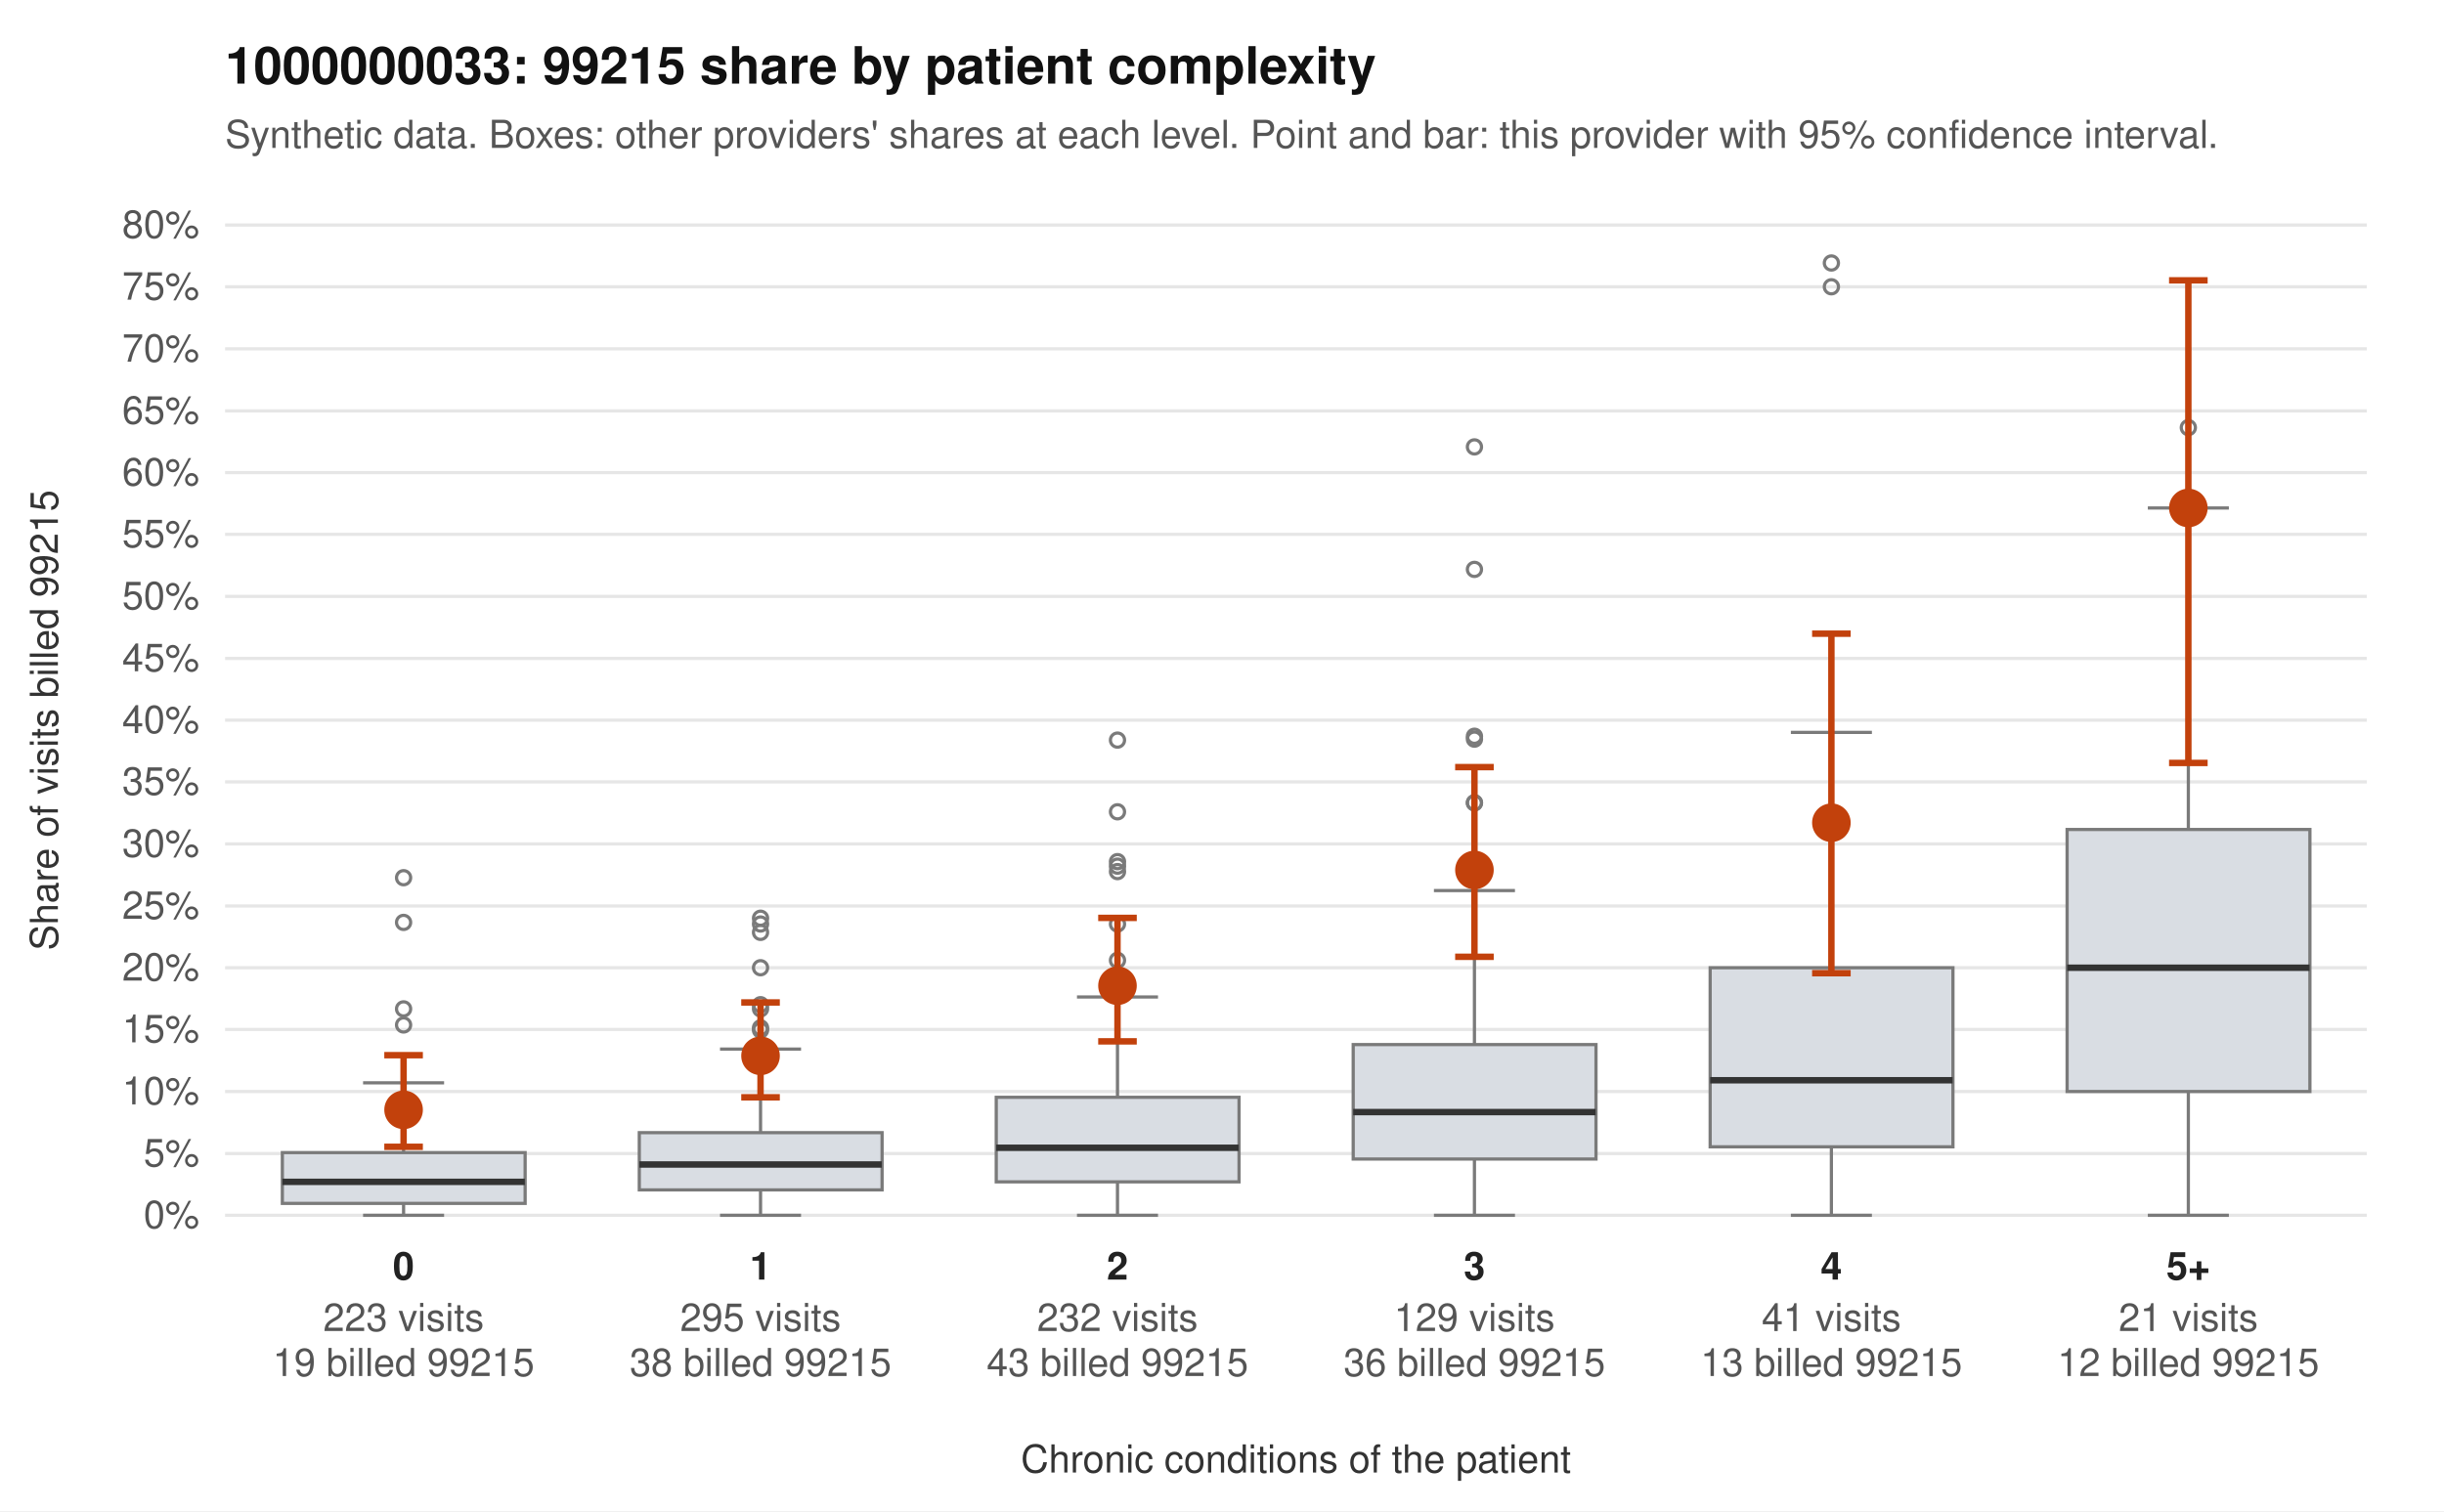
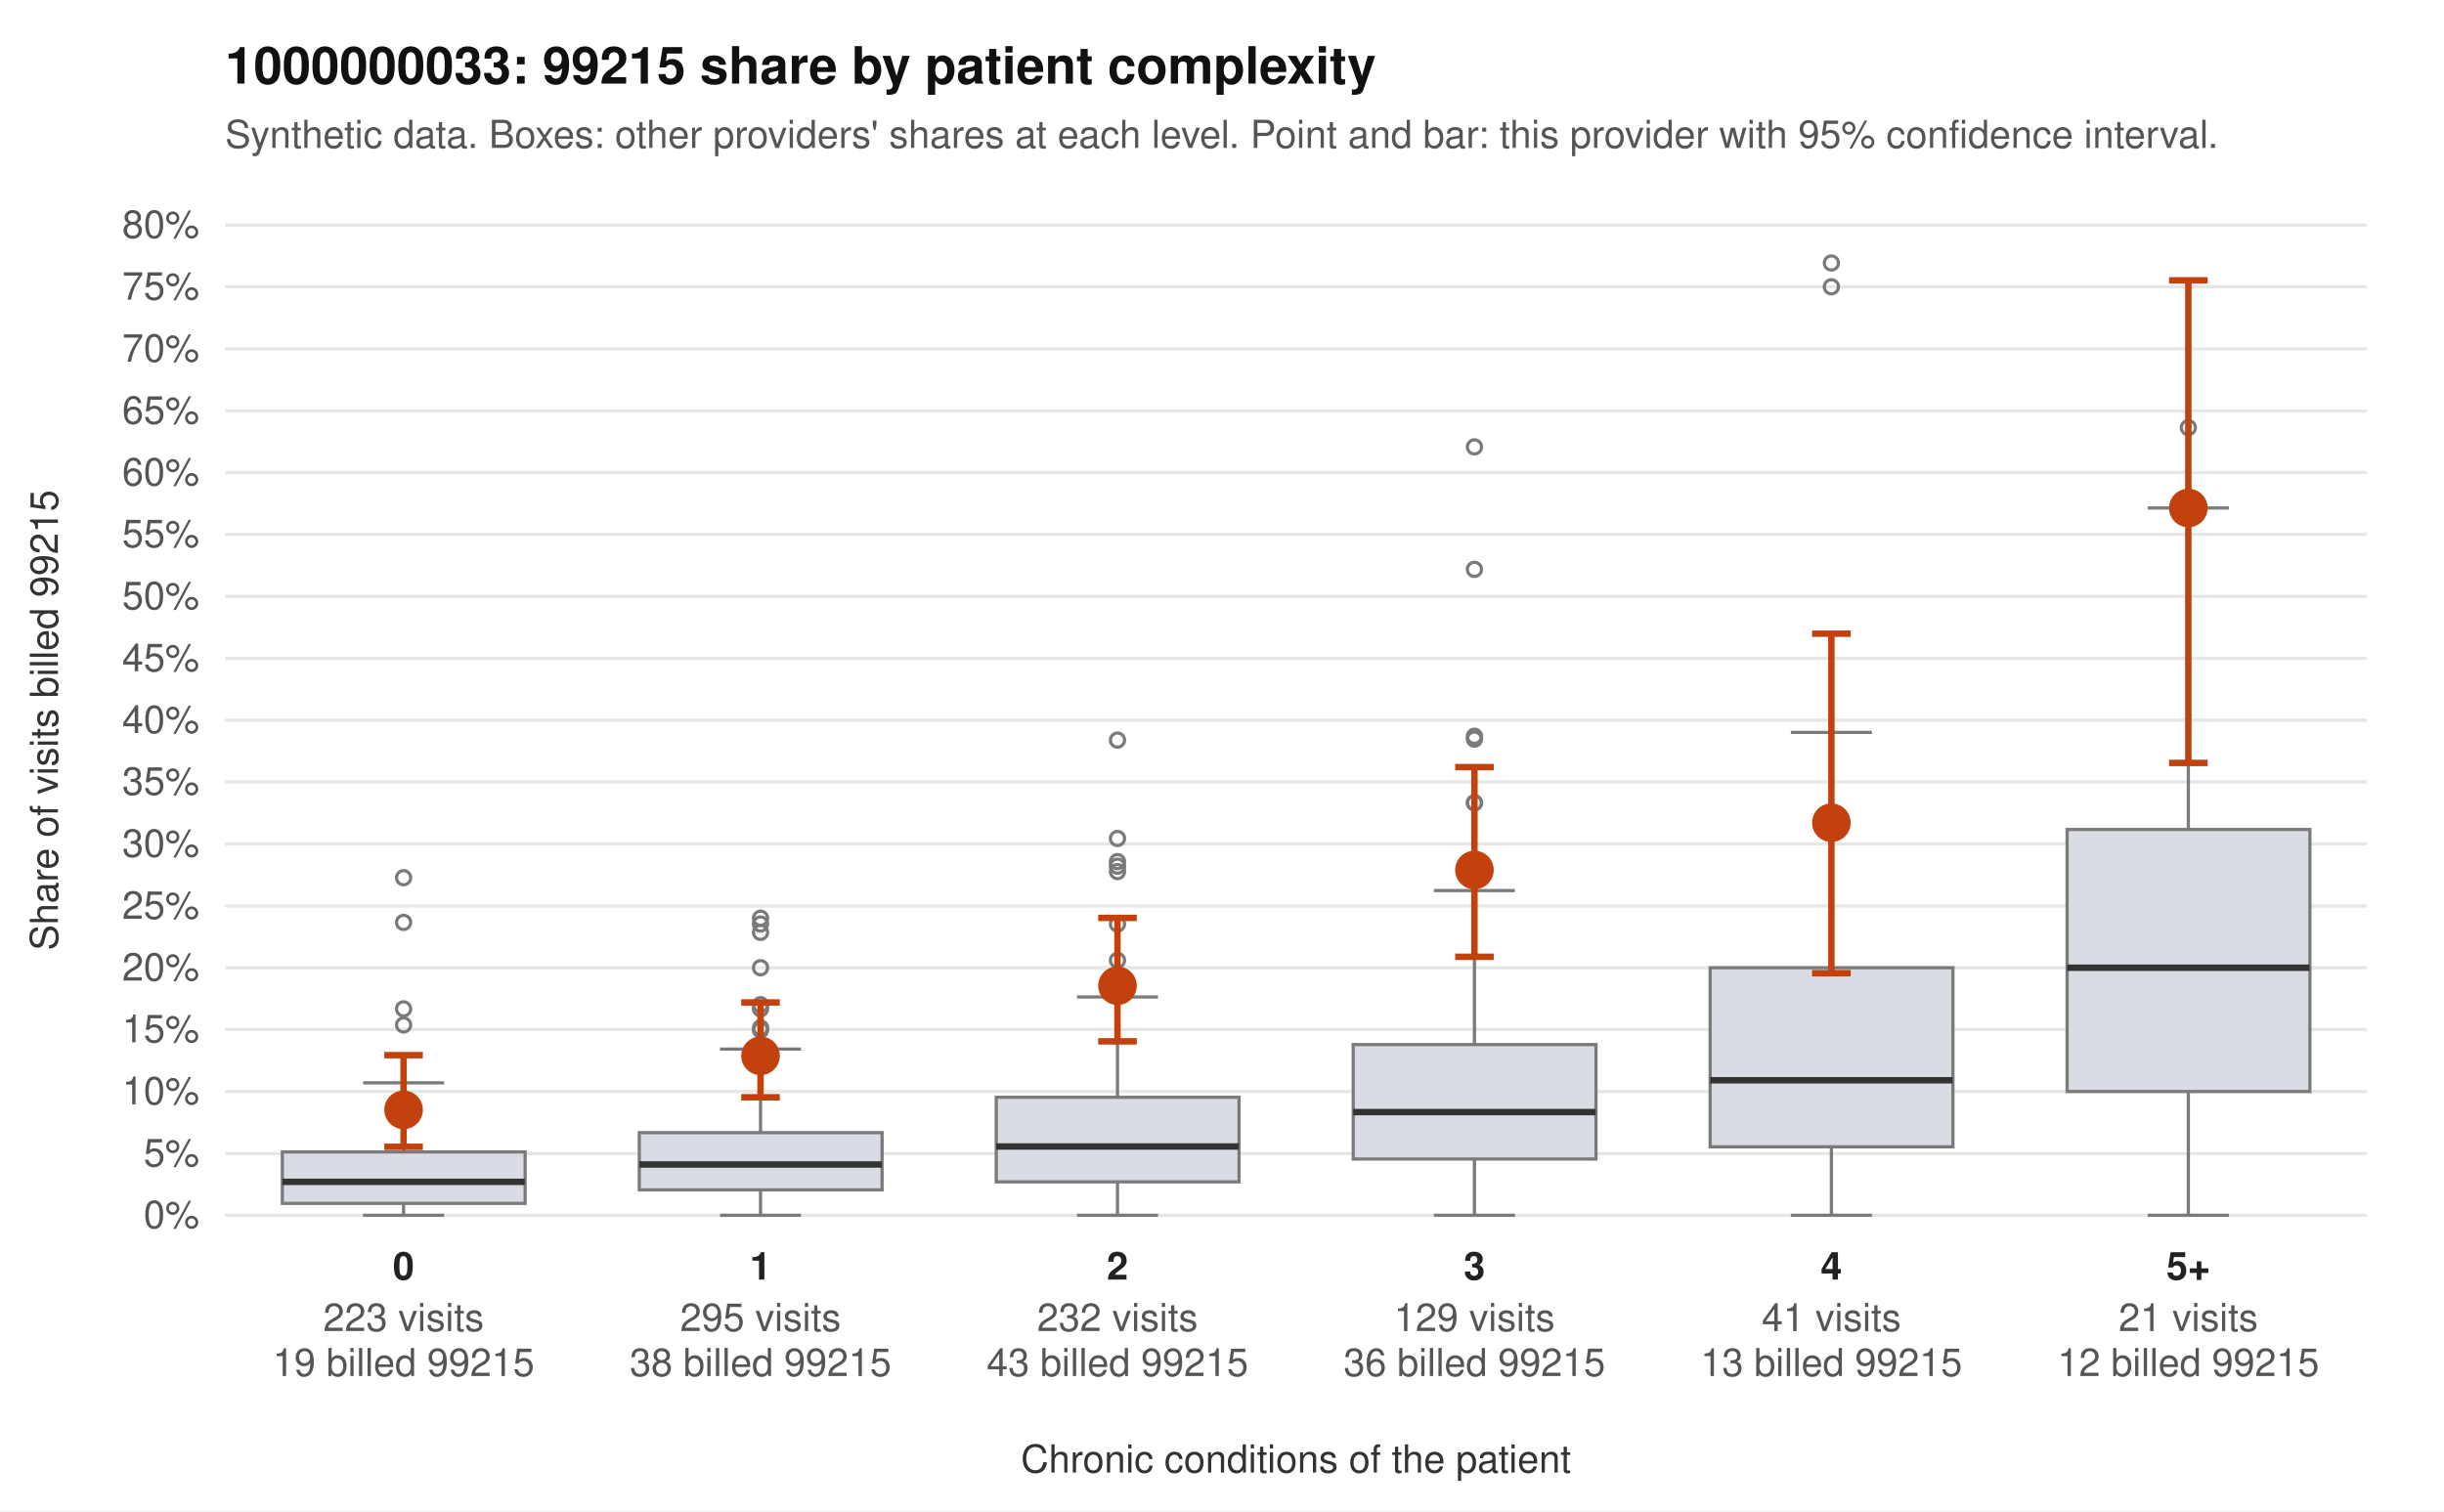
<svg xmlns="http://www.w3.org/2000/svg" viewBox="0 0 760 470" width="760" height="470" font-family="Helvetica, Arial, sans-serif" font-size="12">
  <rect width="760" height="470" fill="#ffffff" />
  <text x="70" y="26" font-size="16" font-weight="bold" fill="#111">1000000033: 99215 share by patient complexity</text>
  <text x="70" y="46" fill="#555">Synthetic data. Boxes: other providers' shares at each level. Point and bar: this provider with 95% confidence interval.</text>
  <line x1="70" y1="378.0" x2="736" y2="378.0" stroke="#e6e6e6" />
  <text x="62" y="382.0" text-anchor="end" fill="#555">0%</text>
  <line x1="70" y1="358.8" x2="736" y2="358.8" stroke="#e6e6e6" />
  <text x="62" y="362.8" text-anchor="end" fill="#555">5%</text>
  <line x1="70" y1="339.5" x2="736" y2="339.5" stroke="#e6e6e6" />
  <text x="62" y="343.5" text-anchor="end" fill="#555">10%</text>
  <line x1="70" y1="320.2" x2="736" y2="320.2" stroke="#e6e6e6" />
  <text x="62" y="324.2" text-anchor="end" fill="#555">15%</text>
  <line x1="70" y1="301.0" x2="736" y2="301.0" stroke="#e6e6e6" />
  <text x="62" y="305.0" text-anchor="end" fill="#555">20%</text>
  <line x1="70" y1="281.8" x2="736" y2="281.8" stroke="#e6e6e6" />
  <text x="62" y="285.8" text-anchor="end" fill="#555">25%</text>
  <line x1="70" y1="262.5" x2="736" y2="262.5" stroke="#e6e6e6" />
  <text x="62" y="266.5" text-anchor="end" fill="#555">30%</text>
  <line x1="70" y1="243.2" x2="736" y2="243.2" stroke="#e6e6e6" />
  <text x="62" y="247.2" text-anchor="end" fill="#555">35%</text>
  <line x1="70" y1="224.0" x2="736" y2="224.0" stroke="#e6e6e6" />
  <text x="62" y="228.0" text-anchor="end" fill="#555">40%</text>
  <line x1="70" y1="204.8" x2="736" y2="204.8" stroke="#e6e6e6" />
  <text x="62" y="208.8" text-anchor="end" fill="#555">45%</text>
  <line x1="70" y1="185.5" x2="736" y2="185.5" stroke="#e6e6e6" />
  <text x="62" y="189.5" text-anchor="end" fill="#555">50%</text>
  <line x1="70" y1="166.2" x2="736" y2="166.2" stroke="#e6e6e6" />
  <text x="62" y="170.2" text-anchor="end" fill="#555">55%</text>
  <line x1="70" y1="147.0" x2="736" y2="147.0" stroke="#e6e6e6" />
  <text x="62" y="151.0" text-anchor="end" fill="#555">60%</text>
  <line x1="70" y1="127.8" x2="736" y2="127.8" stroke="#e6e6e6" />
  <text x="62" y="131.8" text-anchor="end" fill="#555">65%</text>
  <line x1="70" y1="108.5" x2="736" y2="108.5" stroke="#e6e6e6" />
  <text x="62" y="112.5" text-anchor="end" fill="#555">70%</text>
  <line x1="70" y1="89.2" x2="736" y2="89.2" stroke="#e6e6e6" />
  <text x="62" y="93.2" text-anchor="end" fill="#555">75%</text>
  <line x1="70" y1="70.0" x2="736" y2="70.0" stroke="#e6e6e6" />
  <text x="62" y="74.0" text-anchor="end" fill="#555">80%</text>
  <text transform="translate(18 224.0) rotate(-90)" text-anchor="middle" fill="#333">Share of visits billed 99215</text>
  <line x1="125.5" y1="378.0" x2="125.5" y2="336.8" stroke="#7a7a7a" />
  <line x1="112.9" y1="378.0" x2="138.1" y2="378.0" stroke="#7a7a7a" />
  <line x1="112.9" y1="336.8" x2="138.1" y2="336.8" stroke="#7a7a7a" />
-   <rect x="87.8" y="358.5" width="75.5" height="15.8" fill="#d9dde3" stroke="#7a7a7a" />
+   <rect x="87.8" y="358.3" width="75.5" height="16.0" fill="#d9dde3" stroke="#7a7a7a" />
  <line x1="87.8" y1="367.6" x2="163.2" y2="367.6" stroke="#333" stroke-width="2" />
  <circle cx="125.5" cy="318.8" r="2.2" fill="none" stroke="#7a7a7a" />
  <circle cx="125.5" cy="313.8" r="2.2" fill="none" stroke="#7a7a7a" />
  <circle cx="125.5" cy="286.9" r="2.2" fill="none" stroke="#7a7a7a" />
  <circle cx="125.5" cy="273.0" r="2.2" fill="none" stroke="#7a7a7a" />
  <line x1="125.5" y1="356.7" x2="125.5" y2="328.2" stroke="#c2410c" stroke-width="2" />
  <line x1="119.5" y1="356.7" x2="131.5" y2="356.7" stroke="#c2410c" stroke-width="2" />
  <line x1="119.5" y1="328.2" x2="131.5" y2="328.2" stroke="#c2410c" stroke-width="2" />
  <circle cx="125.5" cy="345.2" r="5" fill="#c2410c" stroke="#c2410c" stroke-width="2" />
  <text x="125.5" y="398" text-anchor="middle" font-weight="bold" fill="#222">0</text>
  <text x="125.5" y="414" text-anchor="middle" fill="#555">223 visits</text>
  <text x="125.5" y="428" text-anchor="middle" fill="#555">19 billed 99215</text>
  <line x1="236.5" y1="378.0" x2="236.5" y2="326.3" stroke="#7a7a7a" />
  <line x1="223.9" y1="378.0" x2="249.1" y2="378.0" stroke="#7a7a7a" />
  <line x1="223.9" y1="326.3" x2="249.1" y2="326.3" stroke="#7a7a7a" />
  <rect x="198.8" y="352.3" width="75.5" height="17.8" fill="#d9dde3" stroke="#7a7a7a" />
  <line x1="198.8" y1="362.2" x2="274.2" y2="362.2" stroke="#333" stroke-width="2" />
  <circle cx="236.5" cy="325.3" r="2.2" fill="none" stroke="#7a7a7a" />
  <circle cx="236.5" cy="320.4" r="2.2" fill="none" stroke="#7a7a7a" />
  <circle cx="236.5" cy="319.7" r="2.2" fill="none" stroke="#7a7a7a" />
  <circle cx="236.5" cy="313.8" r="2.2" fill="none" stroke="#7a7a7a" />
  <circle cx="236.5" cy="312.5" r="2.2" fill="none" stroke="#7a7a7a" />
  <circle cx="236.5" cy="301.0" r="2.2" fill="none" stroke="#7a7a7a" />
  <circle cx="236.5" cy="290.0" r="2.2" fill="none" stroke="#7a7a7a" />
  <circle cx="236.5" cy="287.4" r="2.2" fill="none" stroke="#7a7a7a" />
  <circle cx="236.5" cy="285.6" r="2.2" fill="none" stroke="#7a7a7a" />
  <line x1="236.5" y1="341.3" x2="236.5" y2="311.8" stroke="#c2410c" stroke-width="2" />
  <line x1="230.5" y1="341.3" x2="242.5" y2="341.3" stroke="#c2410c" stroke-width="2" />
  <line x1="230.5" y1="311.8" x2="242.5" y2="311.8" stroke="#c2410c" stroke-width="2" />
  <circle cx="236.5" cy="328.4" r="5" fill="#c2410c" stroke="#c2410c" stroke-width="2" />
  <text x="236.5" y="398" text-anchor="middle" font-weight="bold" fill="#222">1</text>
  <text x="236.5" y="414" text-anchor="middle" fill="#555">295 visits</text>
  <text x="236.5" y="428" text-anchor="middle" fill="#555">38 billed 99215</text>
  <line x1="347.5" y1="378.0" x2="347.5" y2="310.1" stroke="#7a7a7a" />
  <line x1="334.9" y1="378.0" x2="360.1" y2="378.0" stroke="#7a7a7a" />
  <line x1="334.9" y1="310.1" x2="360.1" y2="310.1" stroke="#7a7a7a" />
  <rect x="309.8" y="341.3" width="75.5" height="26.3" fill="#d9dde3" stroke="#7a7a7a" />
-   <line x1="309.8" y1="357.0" x2="385.2" y2="357.0" stroke="#333" stroke-width="2" />
+   <line x1="309.8" y1="356.6" x2="385.2" y2="356.6" stroke="#333" stroke-width="2" />
  <circle cx="347.5" cy="298.7" r="2.2" fill="none" stroke="#7a7a7a" />
  <circle cx="347.5" cy="287.4" r="2.2" fill="none" stroke="#7a7a7a" />
  <circle cx="347.5" cy="271.1" r="2.2" fill="none" stroke="#7a7a7a" />
  <circle cx="347.5" cy="269.4" r="2.2" fill="none" stroke="#7a7a7a" />
  <circle cx="347.5" cy="268.0" r="2.2" fill="none" stroke="#7a7a7a" />
-   <circle cx="347.5" cy="252.5" r="2.2" fill="none" stroke="#7a7a7a" />
+   <circle cx="347.5" cy="260.8" r="2.2" fill="none" stroke="#7a7a7a" />
  <circle cx="347.5" cy="230.2" r="2.2" fill="none" stroke="#7a7a7a" />
  <line x1="347.5" y1="323.9" x2="347.5" y2="285.5" stroke="#c2410c" stroke-width="2" />
  <line x1="341.5" y1="323.9" x2="353.5" y2="323.9" stroke="#c2410c" stroke-width="2" />
  <line x1="341.5" y1="285.5" x2="353.5" y2="285.5" stroke="#c2410c" stroke-width="2" />
  <circle cx="347.5" cy="306.6" r="5" fill="#c2410c" stroke="#c2410c" stroke-width="2" />
  <text x="347.5" y="398" text-anchor="middle" font-weight="bold" fill="#222">2</text>
  <text x="347.5" y="414" text-anchor="middle" fill="#555">232 visits</text>
  <text x="347.5" y="428" text-anchor="middle" fill="#555">43 billed 99215</text>
  <line x1="458.5" y1="378.0" x2="458.5" y2="277.0" stroke="#7a7a7a" />
  <line x1="445.9" y1="378.0" x2="471.1" y2="378.0" stroke="#7a7a7a" />
  <line x1="445.9" y1="277.0" x2="471.1" y2="277.0" stroke="#7a7a7a" />
  <rect x="420.8" y="324.9" width="75.5" height="35.6" fill="#d9dde3" stroke="#7a7a7a" />
  <line x1="420.8" y1="345.9" x2="496.2" y2="345.9" stroke="#333" stroke-width="2" />
  <circle cx="458.5" cy="249.7" r="2.2" fill="none" stroke="#7a7a7a" />
  <circle cx="458.5" cy="249.7" r="2.2" fill="none" stroke="#7a7a7a" />
  <circle cx="458.5" cy="229.9" r="2.2" fill="none" stroke="#7a7a7a" />
  <circle cx="458.5" cy="229.0" r="2.2" fill="none" stroke="#7a7a7a" />
  <circle cx="458.5" cy="177.1" r="2.2" fill="none" stroke="#7a7a7a" />
  <circle cx="458.5" cy="139.0" r="2.2" fill="none" stroke="#7a7a7a" />
  <line x1="458.5" y1="297.6" x2="458.5" y2="238.6" stroke="#c2410c" stroke-width="2" />
  <line x1="452.5" y1="297.6" x2="464.5" y2="297.6" stroke="#c2410c" stroke-width="2" />
  <line x1="452.5" y1="238.6" x2="464.5" y2="238.6" stroke="#c2410c" stroke-width="2" />
  <circle cx="458.5" cy="270.6" r="5" fill="#c2410c" stroke="#c2410c" stroke-width="2" />
  <text x="458.5" y="398" text-anchor="middle" font-weight="bold" fill="#222">3</text>
  <text x="458.5" y="414" text-anchor="middle" fill="#555">129 visits</text>
  <text x="458.5" y="428" text-anchor="middle" fill="#555">36 billed 99215</text>
  <line x1="569.5" y1="378.0" x2="569.5" y2="227.8" stroke="#7a7a7a" />
  <line x1="556.9" y1="378.0" x2="582.1" y2="378.0" stroke="#7a7a7a" />
  <line x1="556.9" y1="227.8" x2="582.1" y2="227.8" stroke="#7a7a7a" />
  <rect x="531.8" y="301.0" width="75.5" height="55.7" fill="#d9dde3" stroke="#7a7a7a" />
  <line x1="531.8" y1="336.0" x2="607.2" y2="336.0" stroke="#333" stroke-width="2" />
  <circle cx="569.5" cy="89.2" r="2.2" fill="none" stroke="#7a7a7a" />
  <circle cx="569.5" cy="81.8" r="2.2" fill="none" stroke="#7a7a7a" />
  <line x1="569.5" y1="302.7" x2="569.5" y2="197.1" stroke="#c2410c" stroke-width="2" />
  <line x1="563.5" y1="302.7" x2="575.5" y2="302.7" stroke="#c2410c" stroke-width="2" />
  <line x1="563.5" y1="197.1" x2="575.5" y2="197.1" stroke="#c2410c" stroke-width="2" />
  <circle cx="569.5" cy="255.9" r="5" fill="#c2410c" stroke="#c2410c" stroke-width="2" />
  <text x="569.5" y="398" text-anchor="middle" font-weight="bold" fill="#222">4</text>
  <text x="569.5" y="414" text-anchor="middle" fill="#555">41 visits</text>
  <text x="569.5" y="428" text-anchor="middle" fill="#555">13 billed 99215</text>
  <line x1="680.5" y1="378.0" x2="680.5" y2="158.0" stroke="#7a7a7a" />
  <line x1="667.9" y1="378.0" x2="693.1" y2="378.0" stroke="#7a7a7a" />
  <line x1="667.9" y1="158.0" x2="693.1" y2="158.0" stroke="#7a7a7a" />
  <rect x="642.8" y="258.0" width="75.5" height="81.5" fill="#d9dde3" stroke="#7a7a7a" />
  <line x1="642.8" y1="301.0" x2="718.2" y2="301.0" stroke="#333" stroke-width="2" />
  <circle cx="680.5" cy="133.0" r="2.2" fill="none" stroke="#7a7a7a" />
  <line x1="680.5" y1="237.3" x2="680.5" y2="87.2" stroke="#c2410c" stroke-width="2" />
  <line x1="674.5" y1="237.3" x2="686.5" y2="237.3" stroke="#c2410c" stroke-width="2" />
  <line x1="674.5" y1="87.2" x2="686.5" y2="87.2" stroke="#c2410c" stroke-width="2" />
  <circle cx="680.5" cy="158.0" r="5" fill="#c2410c" stroke="#c2410c" stroke-width="2" />
  <text x="680.5" y="398" text-anchor="middle" font-weight="bold" fill="#222">5+</text>
  <text x="680.5" y="414" text-anchor="middle" fill="#555">21 visits</text>
  <text x="680.5" y="428" text-anchor="middle" fill="#555">12 billed 99215</text>
  <text x="403.0" y="458" text-anchor="middle" fill="#333">Chronic conditions of the patient</text>
</svg>
